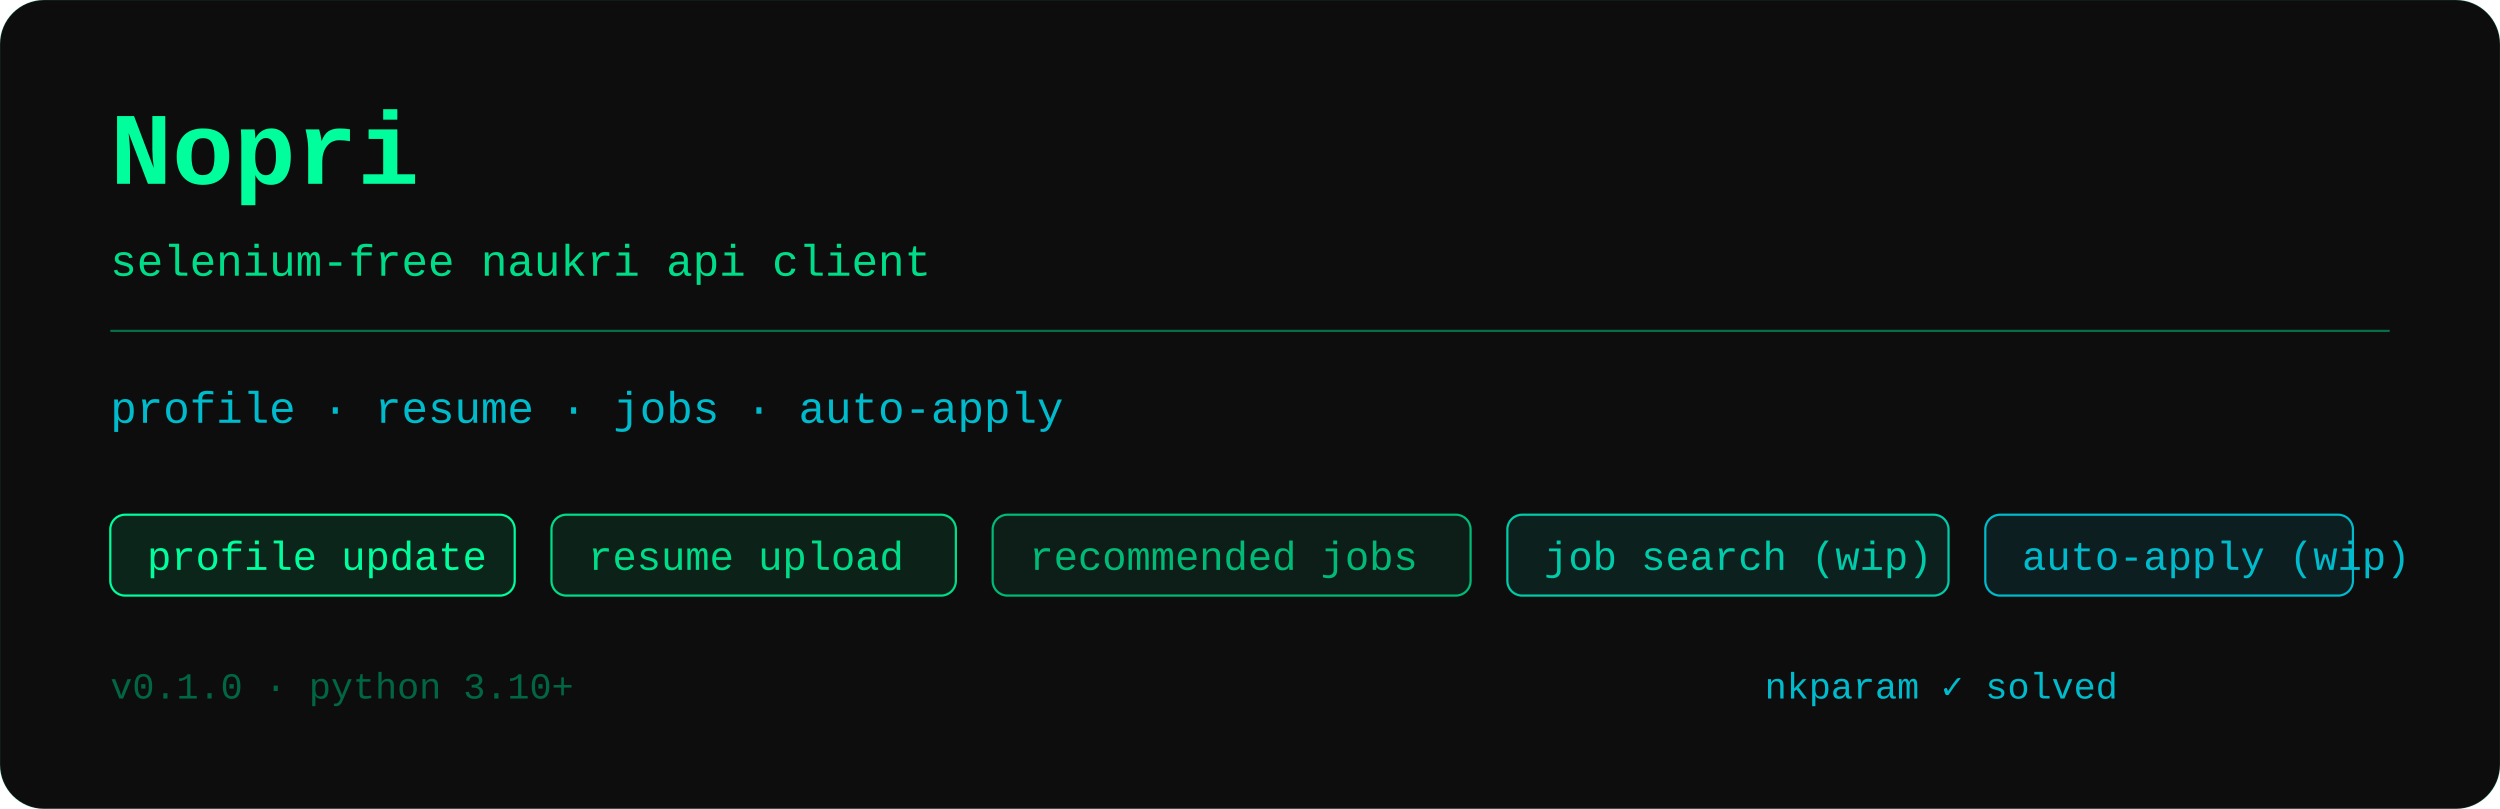
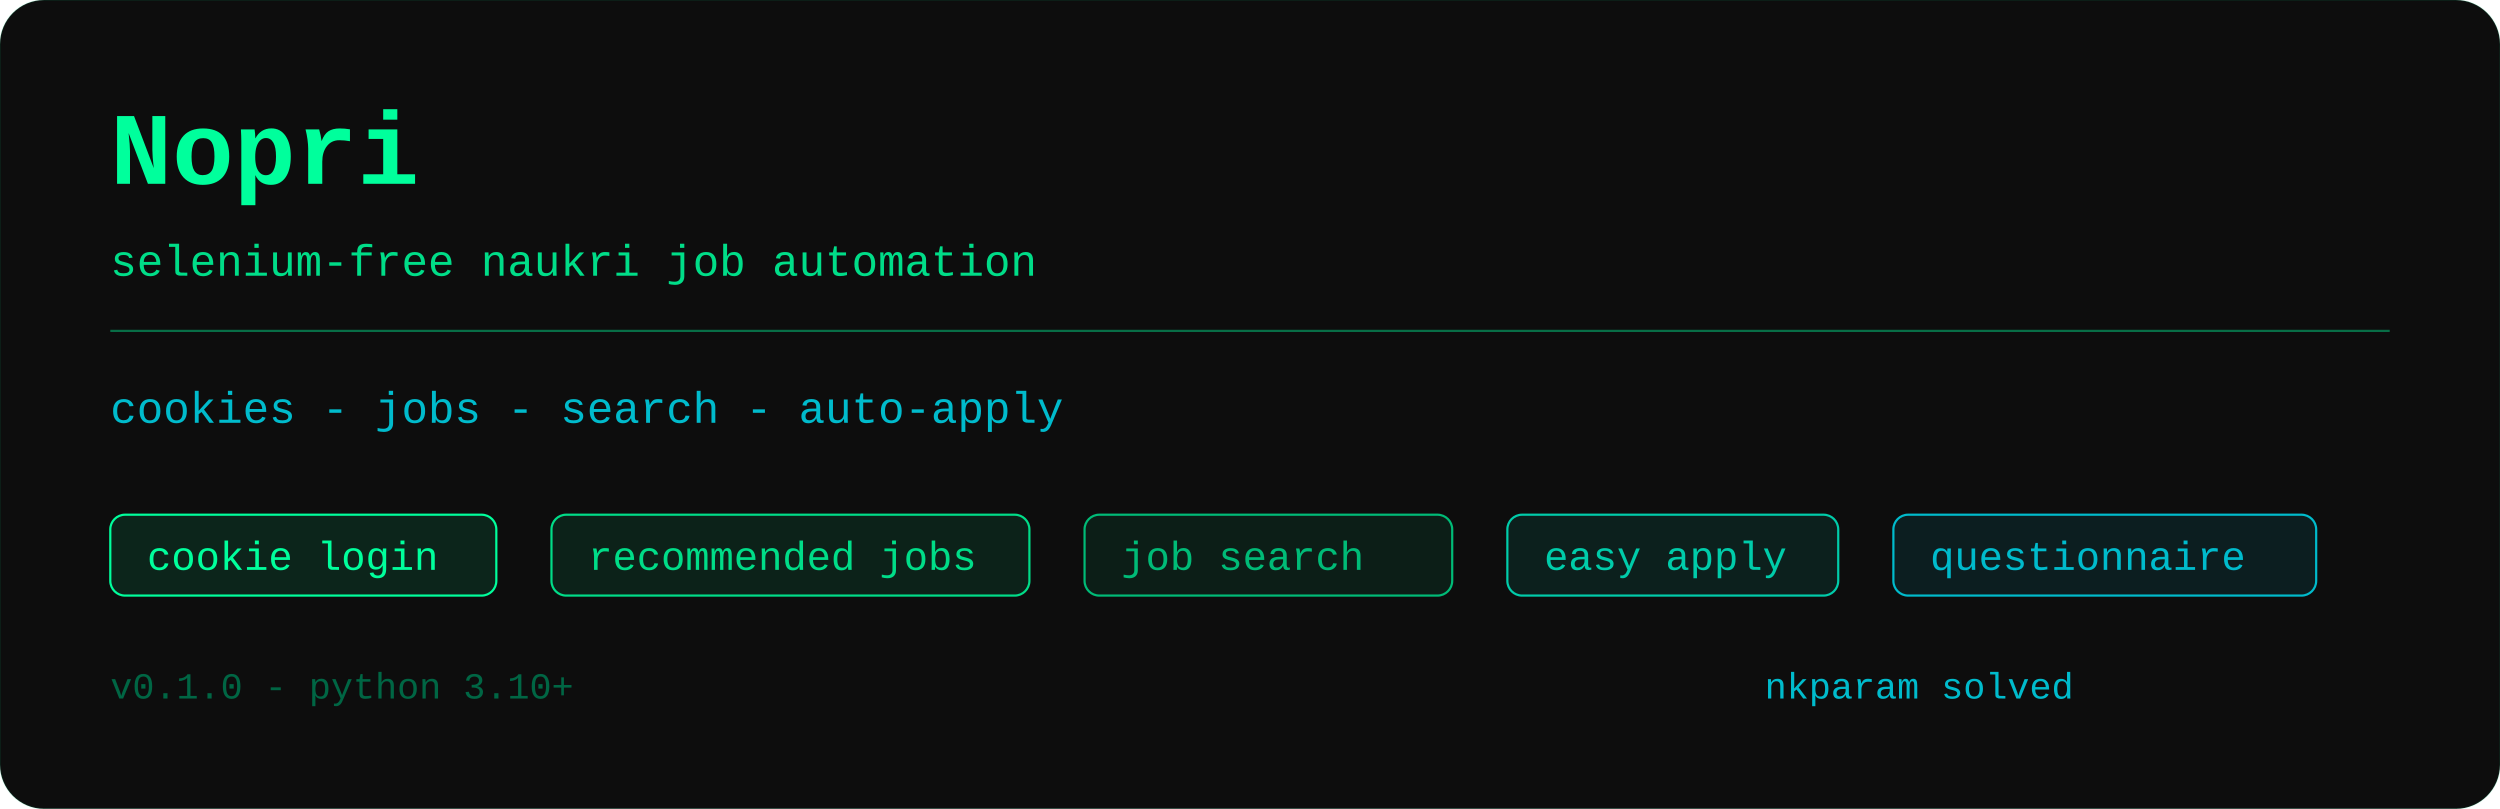
<svg xmlns="http://www.w3.org/2000/svg" width="680" height="220" viewBox="0 0 680 220">
  <style>
    .title { font-family: 'Courier New', monospace; font-weight: 700; }
    .text  { font-family: 'Courier New', monospace; font-weight: 400; }
  </style>
  <rect width="680" height="220" rx="12" fill="#0D0D0D" />
  <rect width="680" height="220" rx="12" fill="none" stroke="#00FF9C" stroke-width="0.4" opacity="0.1" />
-   <text class="title" x="30" y="50" font-size="28" fill="#00FF9C">
-     Nopri
-   </text>
-   <text class="text" x="30" y="75" font-size="12" fill="#00DD88">
-     selenium-free naukri api client
-   </text>
+   <text class="title" x="30" y="50" font-size="28" fill="#00FF9C">Nopri</text>
+   <text class="text" x="30" y="75" font-size="12" fill="#00DD88">selenium-free naukri job automation</text>
  <line x1="30" y1="90" x2="650" y2="90" stroke="#00FF9C" stroke-width="0.6" opacity="0.4" />
-   <text class="text" x="30" y="115" font-size="12" fill="#00BBCC">
-     profile · resume · jobs · auto-apply
-   </text>
-   <rect x="30" y="140" width="110" height="22" rx="4" fill="#00FF9C" fill-opacity="0.1" stroke="#00FF9C" stroke-width="0.6" />
-   <text class="text" x="40" y="155" font-size="11" fill="#00FF9C">profile update</text>
-   <rect x="150" y="140" width="110" height="22" rx="4" fill="#00DD88" fill-opacity="0.1" stroke="#00DD88" stroke-width="0.6" />
-   <text class="text" x="160" y="155" font-size="11" fill="#00DD88">resume upload</text>
-   <rect x="270" y="140" width="130" height="22" rx="4" fill="#00BB77" fill-opacity="0.1" stroke="#00BB77" stroke-width="0.6" />
-   <text class="text" x="280" y="155" font-size="11" fill="#00BB77">recommended jobs</text>
-   <rect x="410" y="140" width="120" height="22" rx="4" fill="#00CCAA" fill-opacity="0.1" stroke="#00CCAA" stroke-width="0.6" />
-   <text class="text" x="420" y="155" font-size="11" fill="#00CCAA">job search (wip)</text>
-   <rect x="540" y="140" width="100" height="22" rx="4" fill="#00BBCC" fill-opacity="0.1" stroke="#00BBCC" stroke-width="0.6" />
-   <text class="text" x="550" y="155" font-size="11" fill="#00BBCC">auto-apply (wip)</text>
-   <text class="text" x="30" y="190" font-size="10" fill="#006644">
-     v0.1.0 · python 3.10+
-   </text>
-   <text class="text" x="480" y="190" font-size="10" fill="#00BBCC">
-     nkparam ✓ solved
-   </text>
+   <text class="text" x="30" y="115" font-size="12" fill="#00BBCC">cookies - jobs - search - auto-apply</text>
+   <rect x="30" y="140" width="105" height="22" rx="4" fill="#00FF9C" fill-opacity="0.1" stroke="#00FF9C" stroke-width="0.6" />
+   <text class="text" x="40" y="155" font-size="11" fill="#00FF9C">cookie login</text>
+   <rect x="150" y="140" width="130" height="22" rx="4" fill="#00DD88" fill-opacity="0.1" stroke="#00DD88" stroke-width="0.6" />
+   <text class="text" x="160" y="155" font-size="11" fill="#00DD88">recommended jobs</text>
+   <rect x="295" y="140" width="100" height="22" rx="4" fill="#00BB77" fill-opacity="0.1" stroke="#00BB77" stroke-width="0.6" />
+   <text class="text" x="305" y="155" font-size="11" fill="#00BB77">job search</text>
+   <rect x="410" y="140" width="90" height="22" rx="4" fill="#00CCAA" fill-opacity="0.1" stroke="#00CCAA" stroke-width="0.6" />
+   <text class="text" x="420" y="155" font-size="11" fill="#00CCAA">easy apply</text>
+   <rect x="515" y="140" width="115" height="22" rx="4" fill="#00BBCC" fill-opacity="0.1" stroke="#00BBCC" stroke-width="0.6" />
+   <text class="text" x="525" y="155" font-size="11" fill="#00BBCC">questionnaire</text>
+   <text class="text" x="30" y="190" font-size="10" fill="#006644">v0.1.0 - python 3.10+</text>
+   <text class="text" x="480" y="190" font-size="10" fill="#00BBCC">nkparam solved</text>
</svg>
